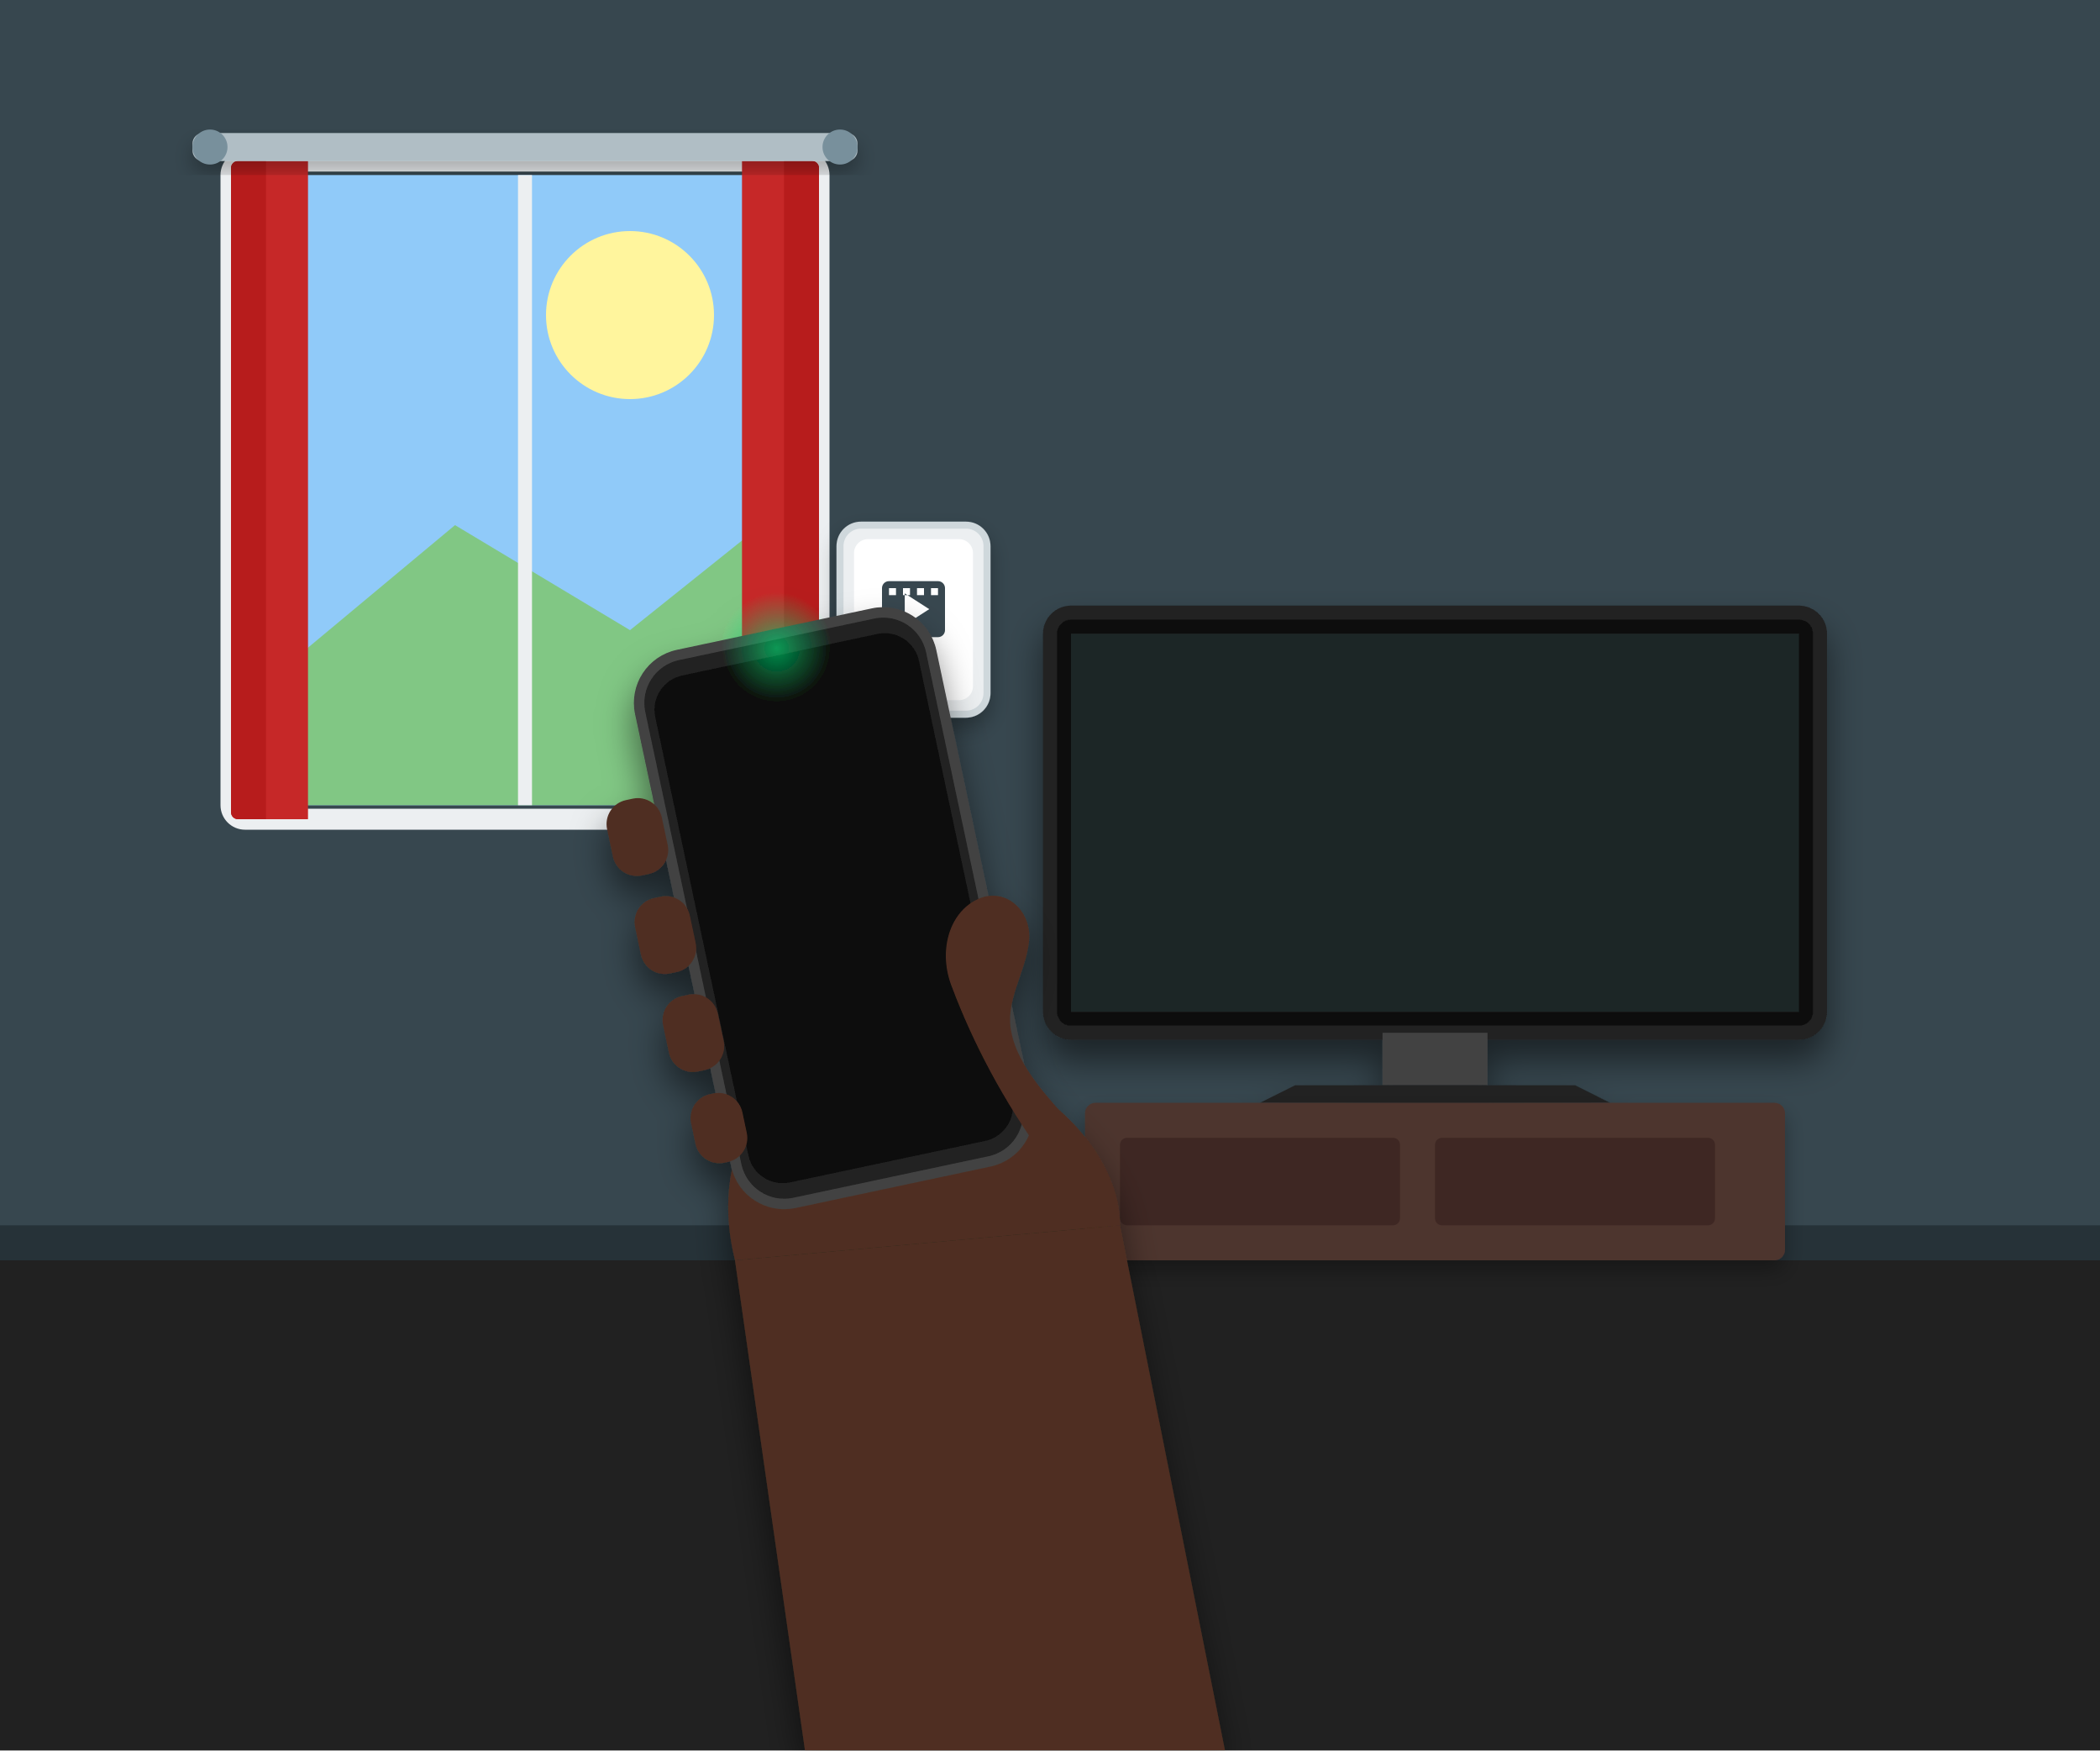
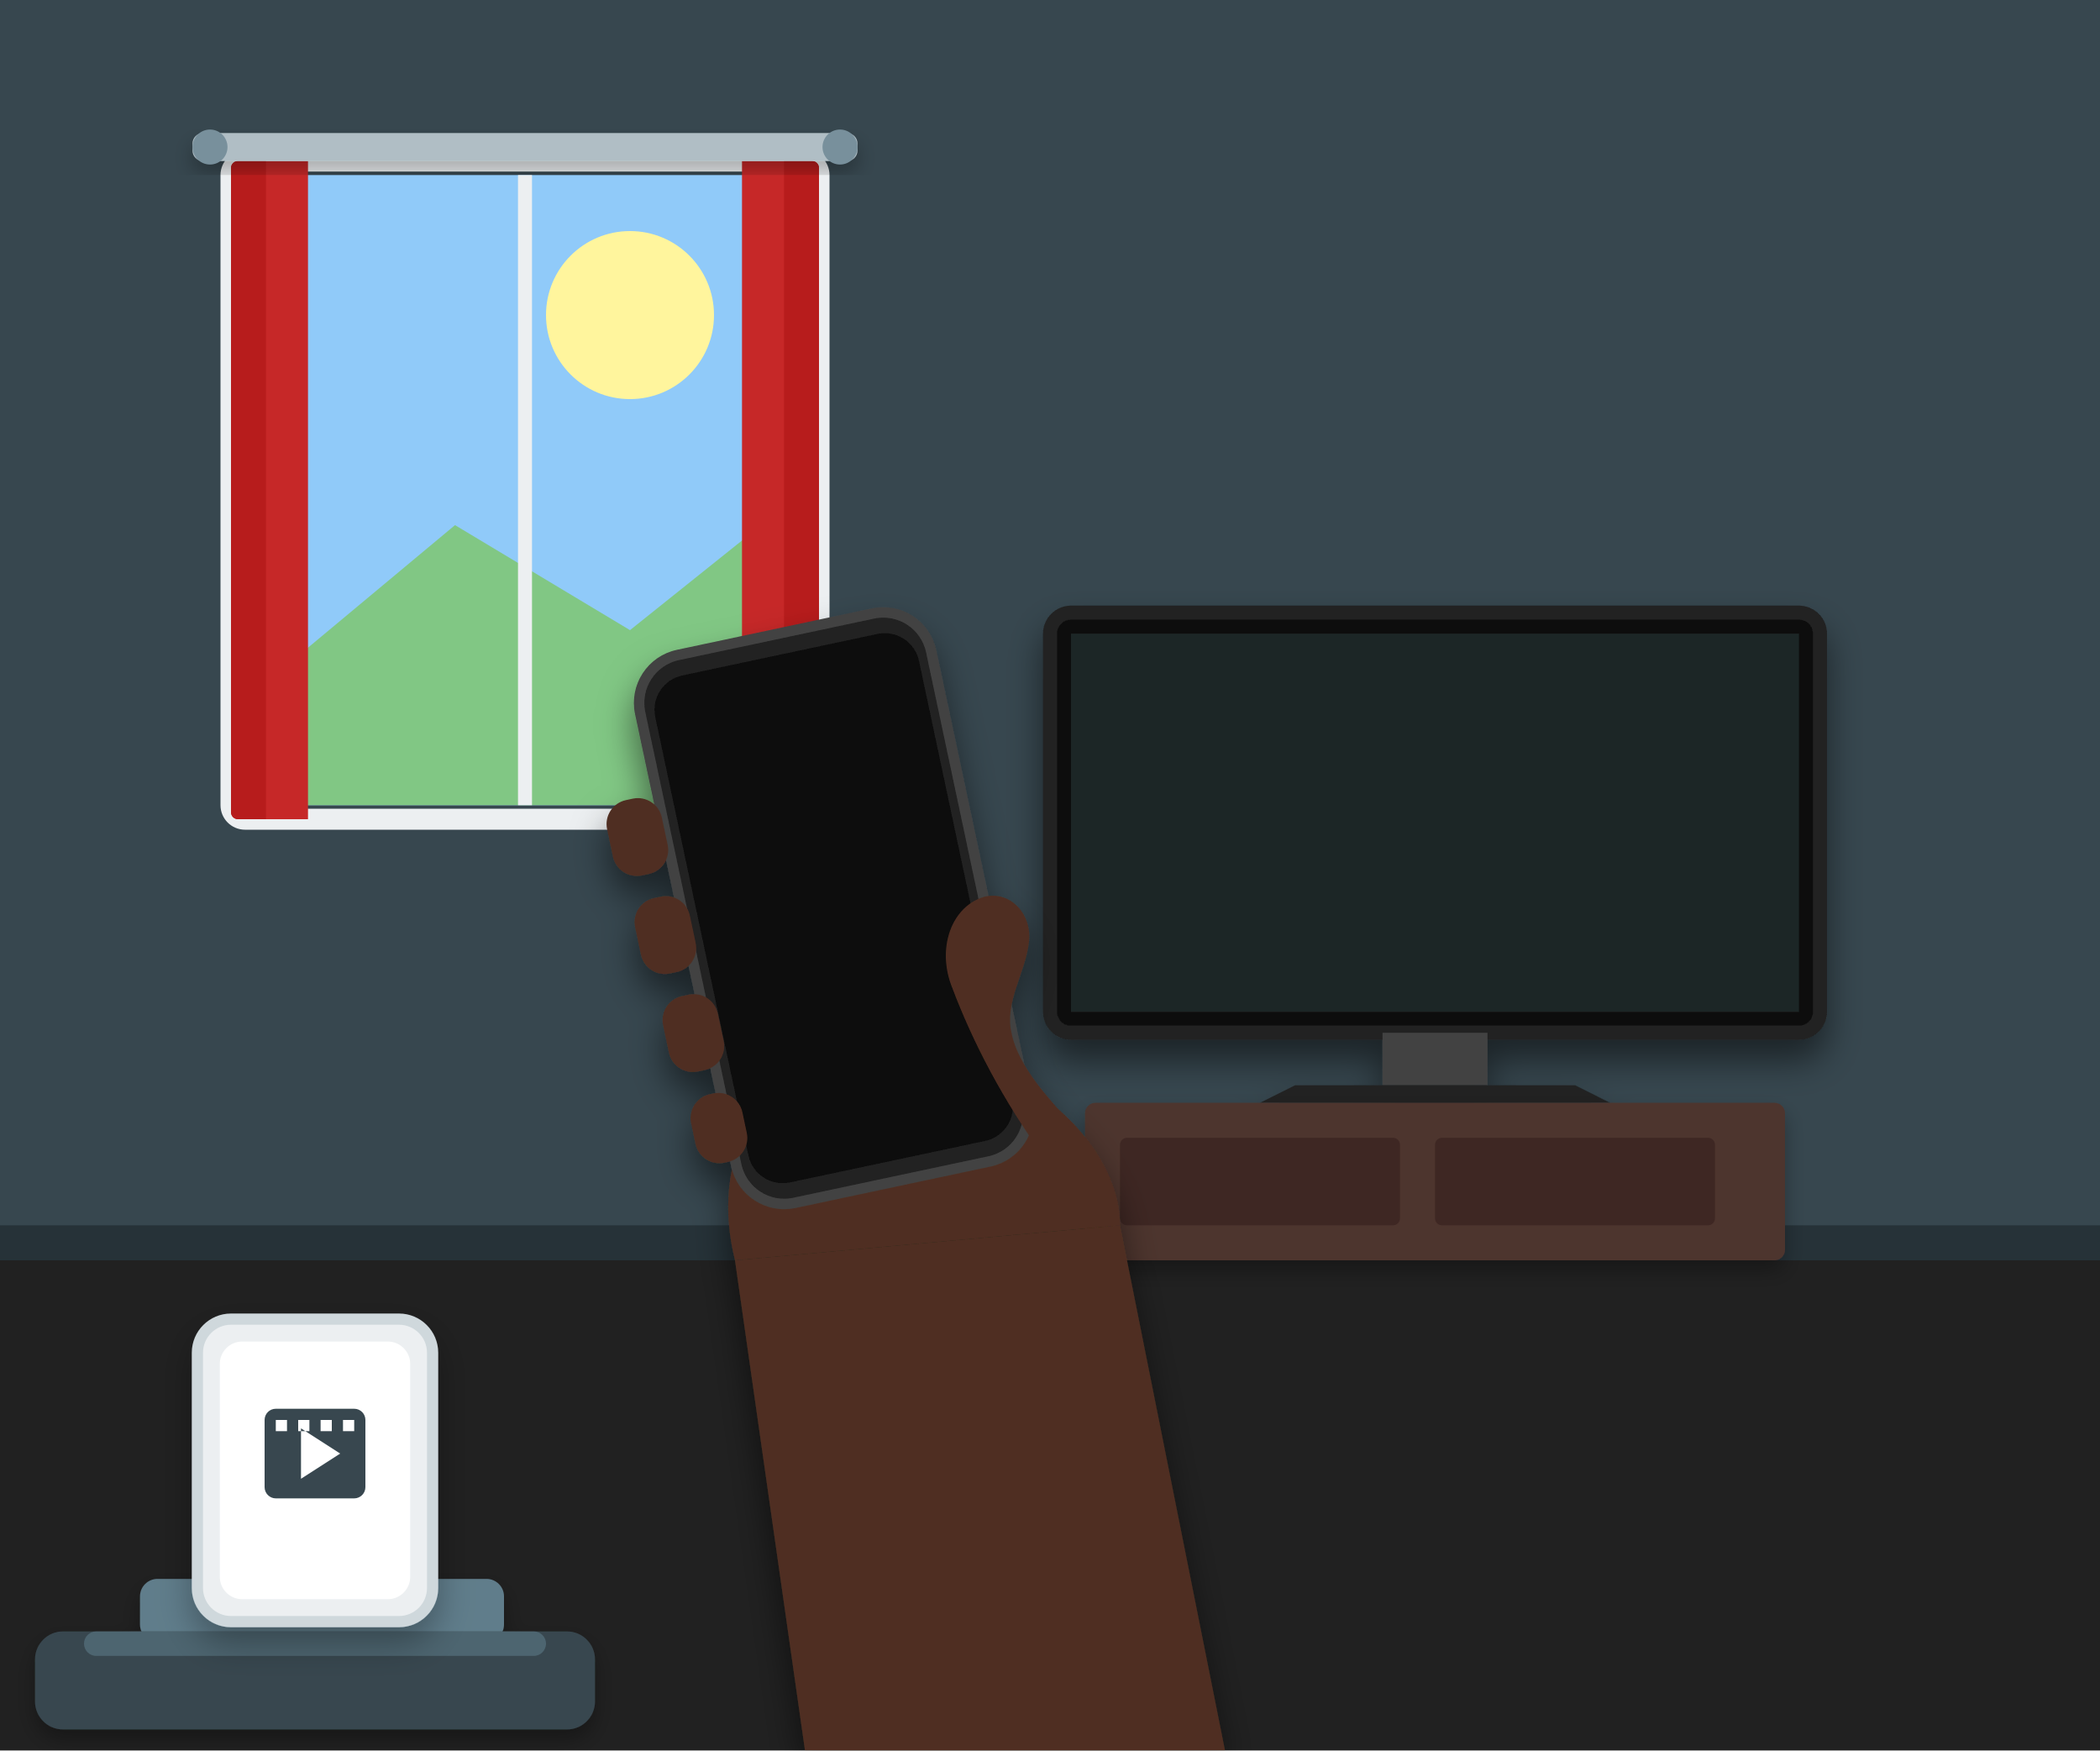
<svg xmlns="http://www.w3.org/2000/svg" viewBox="0 0 600 500" width="100%" height="100%" overflow="hidden" id="smart-home-cinema-root">
  <defs>
    <filter id="shadow-deep" x="-50%" y="-50%" width="200%" height="200%">
      <feDropShadow dx="0" dy="6" stdDeviation="5" flood-color="#000000" flood-opacity="0.5" />
    </filter>
    <filter id="shadow-soft" x="-50%" y="-50%" width="200%" height="200%">
      <feDropShadow dx="0" dy="3" stdDeviation="3" flood-color="#000000" flood-opacity="0.3" />
    </filter>
    <filter id="glow-spread" x="-50%" y="-50%" width="200%" height="200%">
      <feGaussianBlur stdDeviation="18" result="blur" />
      <feMerge>
        <feMergeNode in="blur" />
        <feMergeNode in="SourceGraphic" />
      </feMerge>
    </filter>
    <filter id="tv-screen-bloom" x="-20%" y="-20%" width="140%" height="140%">
      <feGaussianBlur stdDeviation="8" result="blur" />
      <feMerge>
        <feMergeNode in="blur" />
        <feMergeNode in="SourceGraphic" />
      </feMerge>
    </filter>
    <filter id="ui-glow" x="-50%" y="-50%" width="200%" height="200%">
      <feDropShadow dx="0" dy="0" stdDeviation="6" flood-color="#FFFFFF" flood-opacity="1" />
      <feDropShadow dx="0" dy="0" stdDeviation="10" flood-color="#00E5FF" flood-opacity="0.9" />
+     </filter>
+     <filter id="phone-check-glow" x="-50%" y="-50%" width="200%" height="200%">
+       <feDropShadow dx="0" dy="0" stdDeviation="3" flood-color="#29B6F6" flood-opacity="0.75" />
    </filter>
    <radialGradient id="tv-backlight-glow" cx="50%" cy="50%" r="50%">
      <stop offset="0%" stop-color="#FFFFFF" stop-opacity="1" />
      <stop offset="25%" stop-color="#00E5FF" stop-opacity="1" />
      <stop offset="60%" stop-color="#00B0FF" stop-opacity="0.72" />
      <stop offset="100%" stop-color="#00B0FF" stop-opacity="0" />
    </radialGradient>
    <clipPath id="window-clip">
      <rect x="66" y="46" width="168" height="188" rx="2" />
    </clipPath>
    <clipPath id="scene-clip">
      <rect x="0" y="0" width="600" height="500" />
    </clipPath>
    <linearGradient id="tv-screen-grad" x1="0%" y1="0%" x2="100%" y2="100%">
      <stop offset="0%" stop-color="#FFFFFF" />
      <stop offset="20%" stop-color="#A6F3FF" />
      <stop offset="55%" stop-color="#00E5FF" />
      <stop offset="85%" stop-color="#B537FF" />
      <stop offset="100%" stop-color="#FF2A85" />
    </linearGradient>
    <radialGradient id="screen-hotspot" cx="50%" cy="50%" r="50%">
      <stop offset="0%" stop-color="#FFFFFF" stop-opacity="1" />
      <stop offset="40%" stop-color="#FFFFFF" stop-opacity="0.8" />
      <stop offset="80%" stop-color="#00E5FF" stop-opacity="0.3" />
      <stop offset="100%" stop-color="#00E5FF" stop-opacity="0" />
    </radialGradient>
    <radialGradient id="phone-glow-grad" cx="50%" cy="50%" r="50%">
      <stop offset="0%" stop-color="#00E676" stop-opacity="0.6" />
      <stop offset="100%" stop-color="#00E676" stop-opacity="0" />
    </radialGradient>
  </defs>
  <style>
    /* --- ANIMATION SEQUENCING (8s Loop) --- */
    #ambient-light-overlay { animation: room-dimming 8s linear infinite; }
    @keyframes room-dimming {
      0%, 56% { opacity: 0; }        
      61%, 96% { opacity: 0.75; }   
      100% { opacity: 0; }     
    }

    #curtain-panel-left { animation: curtain-close-left 8s cubic-bezier(0.4, 0, 0.2, 1) infinite; }
    @keyframes curtain-close-left {
      0%, 56% { transform: translateX(0px); }       
      62%, 96% { transform: translateX(65px); }     
      100% { transform: translateX(0px); }          
    }

    #curtain-panel-right { animation: curtain-close-right 8s cubic-bezier(0.4, 0, 0.2, 1) infinite; }
    @keyframes curtain-close-right {
      0%, 56% { transform: translateX(0px); }       
      62%, 96% { transform: translateX(-65px); }    
      100% { transform: translateX(0px); }          
    }

    #tv-screen-content, #tv-glow-halo, #console-reflection { animation: tv-power 8s linear infinite; }
    @keyframes tv-power {
      0%, 58% { opacity: 0; }       
      63%, 96% { opacity: 1; }      
      98%, 100% { opacity: 0; }     
    }

    #first-person-arm {
      animation: phone-tap-motion 8s cubic-bezier(0.25, 1, 0.5, 1) infinite;
      transform-origin: 300px 500px;
    }
    @keyframes phone-tap-motion {
      0%, 44% { transform: translate(0px, 45px) scale(1) rotate(0deg); }
-       48% { transform: translate(39px, -2px) scale(1.02) rotate(0deg); }
+       48% { transform: translate(-132px, 235px) scale(1) rotate(0deg); }
      52%, 84% { transform: translate(0px, 45px) scale(1) rotate(0deg); }
-       88% { transform: translate(39px, -2px) scale(1.02) rotate(0deg); }
+       88% { transform: translate(-132px, 235px) scale(1) rotate(0deg); }
      92%, 100% { transform: translate(0px, 45px) scale(1) rotate(0deg); }
+     }
+ 
+     #phone-tap-light { animation: phone-tap-light-flash 8s linear infinite; }
+     @keyframes phone-tap-light-flash {
+       0%, 46% { opacity: 0; }
+       48%, 60.5% { opacity: 1; }
+       62.5%, 86% { opacity: 0; }
+       88%, 100% { opacity: 1; }
+     }
+ 
+     #phone-checkmark {
+       animation: phone-checkmark-pop 8s cubic-bezier(0.2, 0.8, 0.2, 1) infinite;
+       transform-origin: 42.5px 80px;
+     }
+     @keyframes phone-checkmark-pop {
+       0%, 49% { opacity: 0; transform: scale(0.72); }
+       51%, 60.5% { opacity: 1; transform: scale(1); }
+       62.5%, 89% { opacity: 0; transform: scale(0.72); }
+       91%, 99% { opacity: 1; transform: scale(1); }
+       100% { opacity: 0; transform: scale(0.72); }
    }

    #mdi-switch-indicator { animation: switch-glow 8s linear infinite; }
    @keyframes switch-glow {
      0%, 46% { fill: #37474F; filter: none; }
      48%, 58% { fill: #00E676; filter: drop-shadow(0 0 10px #00E676); }
      60%, 86% { fill: #29B6F6; filter: drop-shadow(0 0 4px #29B6F6); }
      88%, 98% { fill: #00E676; filter: drop-shadow(0 0 10px #00E676); }
      100% { fill: #37474F; filter: none; }
    }
  </style>
  <g clip-path="url(#scene-clip)">
    <rect id="bg-wall" width="600" height="360" fill="#37474F" />
    <rect id="bg-floor" x="0" y="360" width="600" height="140" fill="#212121" />
    <rect id="baseboard" x="0" y="350" width="600" height="10" fill="#263238" />
    <g id="window-group">
      <rect x="70" y="50" width="160" height="180" fill="#90CAF9" rx="4" />
      <circle cx="180" cy="90" r="24" fill="#FFF59D" />
      <polygon points="70,200 130,150 180,180 230,140 230,230 70,230" fill="#81C784" />
      <rect x="66" y="46" width="168" height="188" rx="4" fill="none" stroke="#ECEFF1" stroke-width="6" />
      <line x1="150" y1="50" x2="150" y2="230" stroke="#ECEFF1" stroke-width="4" />
    </g>
    <g id="curtains-container" clip-path="url(#window-clip)">
      <g id="curtain-panel-left">
        <rect x="0" y="46" width="88" height="188" fill="#C62828" />
        <rect x="12" y="46" width="10" height="188" fill="#E53935" />
        <rect x="30" y="46" width="10" height="188" fill="#B71C1C" />
        <rect x="48" y="46" width="10" height="188" fill="#D32F2F" />
        <rect x="66" y="46" width="10" height="188" fill="#B71C1C" />
      </g>
      <g id="curtain-panel-right">
        <rect x="212" y="46" width="88" height="188" fill="#C62828" />
        <rect x="224" y="46" width="10" height="188" fill="#B71C1C" />
        <rect x="242" y="46" width="10" height="188" fill="#D32F2F" />
        <rect x="260" y="46" width="10" height="188" fill="#B71C1C" />
        <rect x="278" y="46" width="10" height="188" fill="#E53935" />
      </g>
    </g>
    <rect x="55" y="38" width="190" height="8" rx="3" fill="#B0BEC5" filter="url(#shadow-soft)" />
    <circle cx="60" cy="42" r="5" fill="#78909C" />
    <circle cx="240" cy="42" r="5" fill="#78909C" />
    <rect id="ambient-light-overlay" width="600" height="500" fill="#0A0E1A" opacity="0" style="mix-blend-mode: multiply; pointer-events: none;" />
    <g id="tv-area" transform="translate(0, 115)">
      <ellipse id="tv-glow-halo" cx="410" cy="120" rx="220" ry="140" fill="url(#tv-backlight-glow)" opacity="0" filter="url(#glow-spread)" />
      <g id="tv-unit" filter="url(#shadow-deep)">
        <rect x="300" y="60" width="220" height="120" rx="6" fill="#101010" stroke="#212121" stroke-width="4" />
        <rect x="395" y="180" width="30" height="15" fill="#424242" />
        <polygon points="370,195 450,195 460,200 360,200" fill="#212121" />
        <rect x="306" y="66" width="208" height="108" fill="#1C2526" />
        <g id="tv-screen-content" opacity="0" filter="url(#tv-screen-bloom)">
          <rect x="306" y="66" width="208" height="108" fill="url(#tv-screen-grad)" />
          <ellipse cx="410" cy="120" rx="90" ry="50" fill="url(#screen-hotspot)" />
          <rect x="306" y="66" width="208" height="108" fill="#FFFFFF" opacity="0.58" />
          <g filter="url(#ui-glow)">
            <circle cx="410" cy="120" r="28" fill="#FFFFFF" opacity="0.6" />
            <circle cx="410" cy="120" r="20" fill="#FFFFFF" />
            <polygon points="404,109 423,120 404,131" fill="#0021A5" />
            <rect x="320" y="154" width="180" height="5" rx="2.5" fill="#FFFFFF" opacity="0.85" />
            <rect x="320" y="154" width="130" height="5" rx="2.5" fill="#00FFFF" />
            <circle cx="450" cy="156.5" r="5" fill="#FFFFFF" />
          </g>
        </g>
      </g>
      <rect x="310" y="200" width="200" height="45" rx="3" fill="#4E342E" filter="url(#shadow-soft)" />
      <rect x="320" y="210" width="80" height="25" rx="2" fill="#3E2723" />
      <rect x="410" y="210" width="80" height="25" rx="2" fill="#3E2723" />
      <ellipse id="console-reflection" cx="410" cy="202" rx="100" ry="8" fill="url(#tv-backlight-glow)" opacity="0" filter="url(#glow-spread)" />
    </g>
-     <g id="mdi-wall-switch" transform="translate(240, 150)" filter="url(#shadow-soft)">
+     <g id="routine-pedestal" filter="url(#shadow-soft)">
+       <rect x="48" y="458" width="88" height="18" rx="4" fill="#455A64" />
+       <rect x="118" y="458" width="18" height="18" rx="3" fill="#263238" opacity="0.65" />
+       <rect x="40" y="451" width="104" height="18" rx="5" fill="#607D8B" />
+       <rect x="10" y="466" width="160" height="28" rx="8" fill="#37474F" />
+       <rect x="24" y="466" width="132" height="7" rx="3.5" fill="#607D8B" opacity="0.55" />
+     </g>
+     <g id="mdi-wall-switch" transform="translate(56.4, 376.8) scale(1.6)" filter="url(#shadow-soft)">
      <rect x="0" y="0" width="42" height="54" rx="6" fill="#ECEFF1" stroke="#CFD8DC" stroke-width="2" />
      <rect x="4" y="4" width="34" height="46" rx="4" fill="#FFFFFF" />
      <path id="mdi-switch-indicator" fill="#37474F" stroke="none" transform="translate(9, 12) scale(1)" d="M19,4 H5 C3.89,4 3,4.89 3,6 V18 C3,19.1 3.9,20 5,20 H19 C20.1,20 21,19.1 21,18 V6 C21,4.89 20.1,4 19,4 Z M9.5,16.5 V7.5 L16.5,12 L9.5,16.5 Z M19,8 H17 V6 H19 V8 Z M15,8 H13 V6 H15 V8 Z M11,8 H9 V6 H11 V8 Z M7,8 H5 V6 H7 V8 Z" />
    </g>
    <g id="first-person-arm" filter="url(#shadow-deep)">
      <path d="M 230,500 L 210,360 L 320,350 L 350,500 Z" fill="#4F2F23" />
      <path d="M 210,360 C 200,320 230,290 270,300 C 300,308 320,330 320,350 Z" fill="#4F2F23" />
      <g id="smartphone" transform="translate(180, 190) rotate(-12)">
        <rect x="0" y="0" width="85" height="160" rx="14" fill="#212121" stroke="#424242" stroke-width="3" />
        <rect x="4" y="6" width="77" height="148" rx="10" fill="#0A0A0A" />
-         <circle cx="42" cy="4" r="16" fill="url(#phone-glow-grad)" />
+         <g id="phone-checkmark" opacity="0" filter="url(#phone-check-glow)">
+           <circle cx="42.5" cy="80" r="23" fill="#0D1B2A" stroke="#29B6F6" stroke-width="2.5" />
+           <path d="M 29,80 L 38,89 L 57,69" fill="none" stroke="#29B6F6" stroke-width="5" stroke-linecap="round" stroke-linejoin="round" />
+         </g>
+         <circle id="phone-tap-light" cx="42" cy="4" r="16" fill="url(#phone-glow-grad)" opacity="0" />
      </g>
      <g id="hand-fingers">
        <rect x="172" y="230" width="16" height="22" rx="7" fill="#4F2F23" transform="rotate(-12 172 230)" />
        <rect x="180" y="258" width="16" height="22" rx="7" fill="#4F2F23" transform="rotate(-12 180 258)" />
        <rect x="188" y="286" width="16" height="22" rx="7" fill="#4F2F23" transform="rotate(-12 188 286)" />
        <rect x="196" y="314" width="15" height="20" rx="7" fill="#4F2F23" transform="rotate(-12 196 314)" />
        <path d="M 298,330 C 287,315 278,298 272,282 C 268,272 271,261 279,257 C 287,253 295,260 294,269 C 293,278 287,286 289,295 C 291,305 300,314 306,321 Z" fill="#4F2F23" />
      </g>
    </g>
  </g>
</svg>
